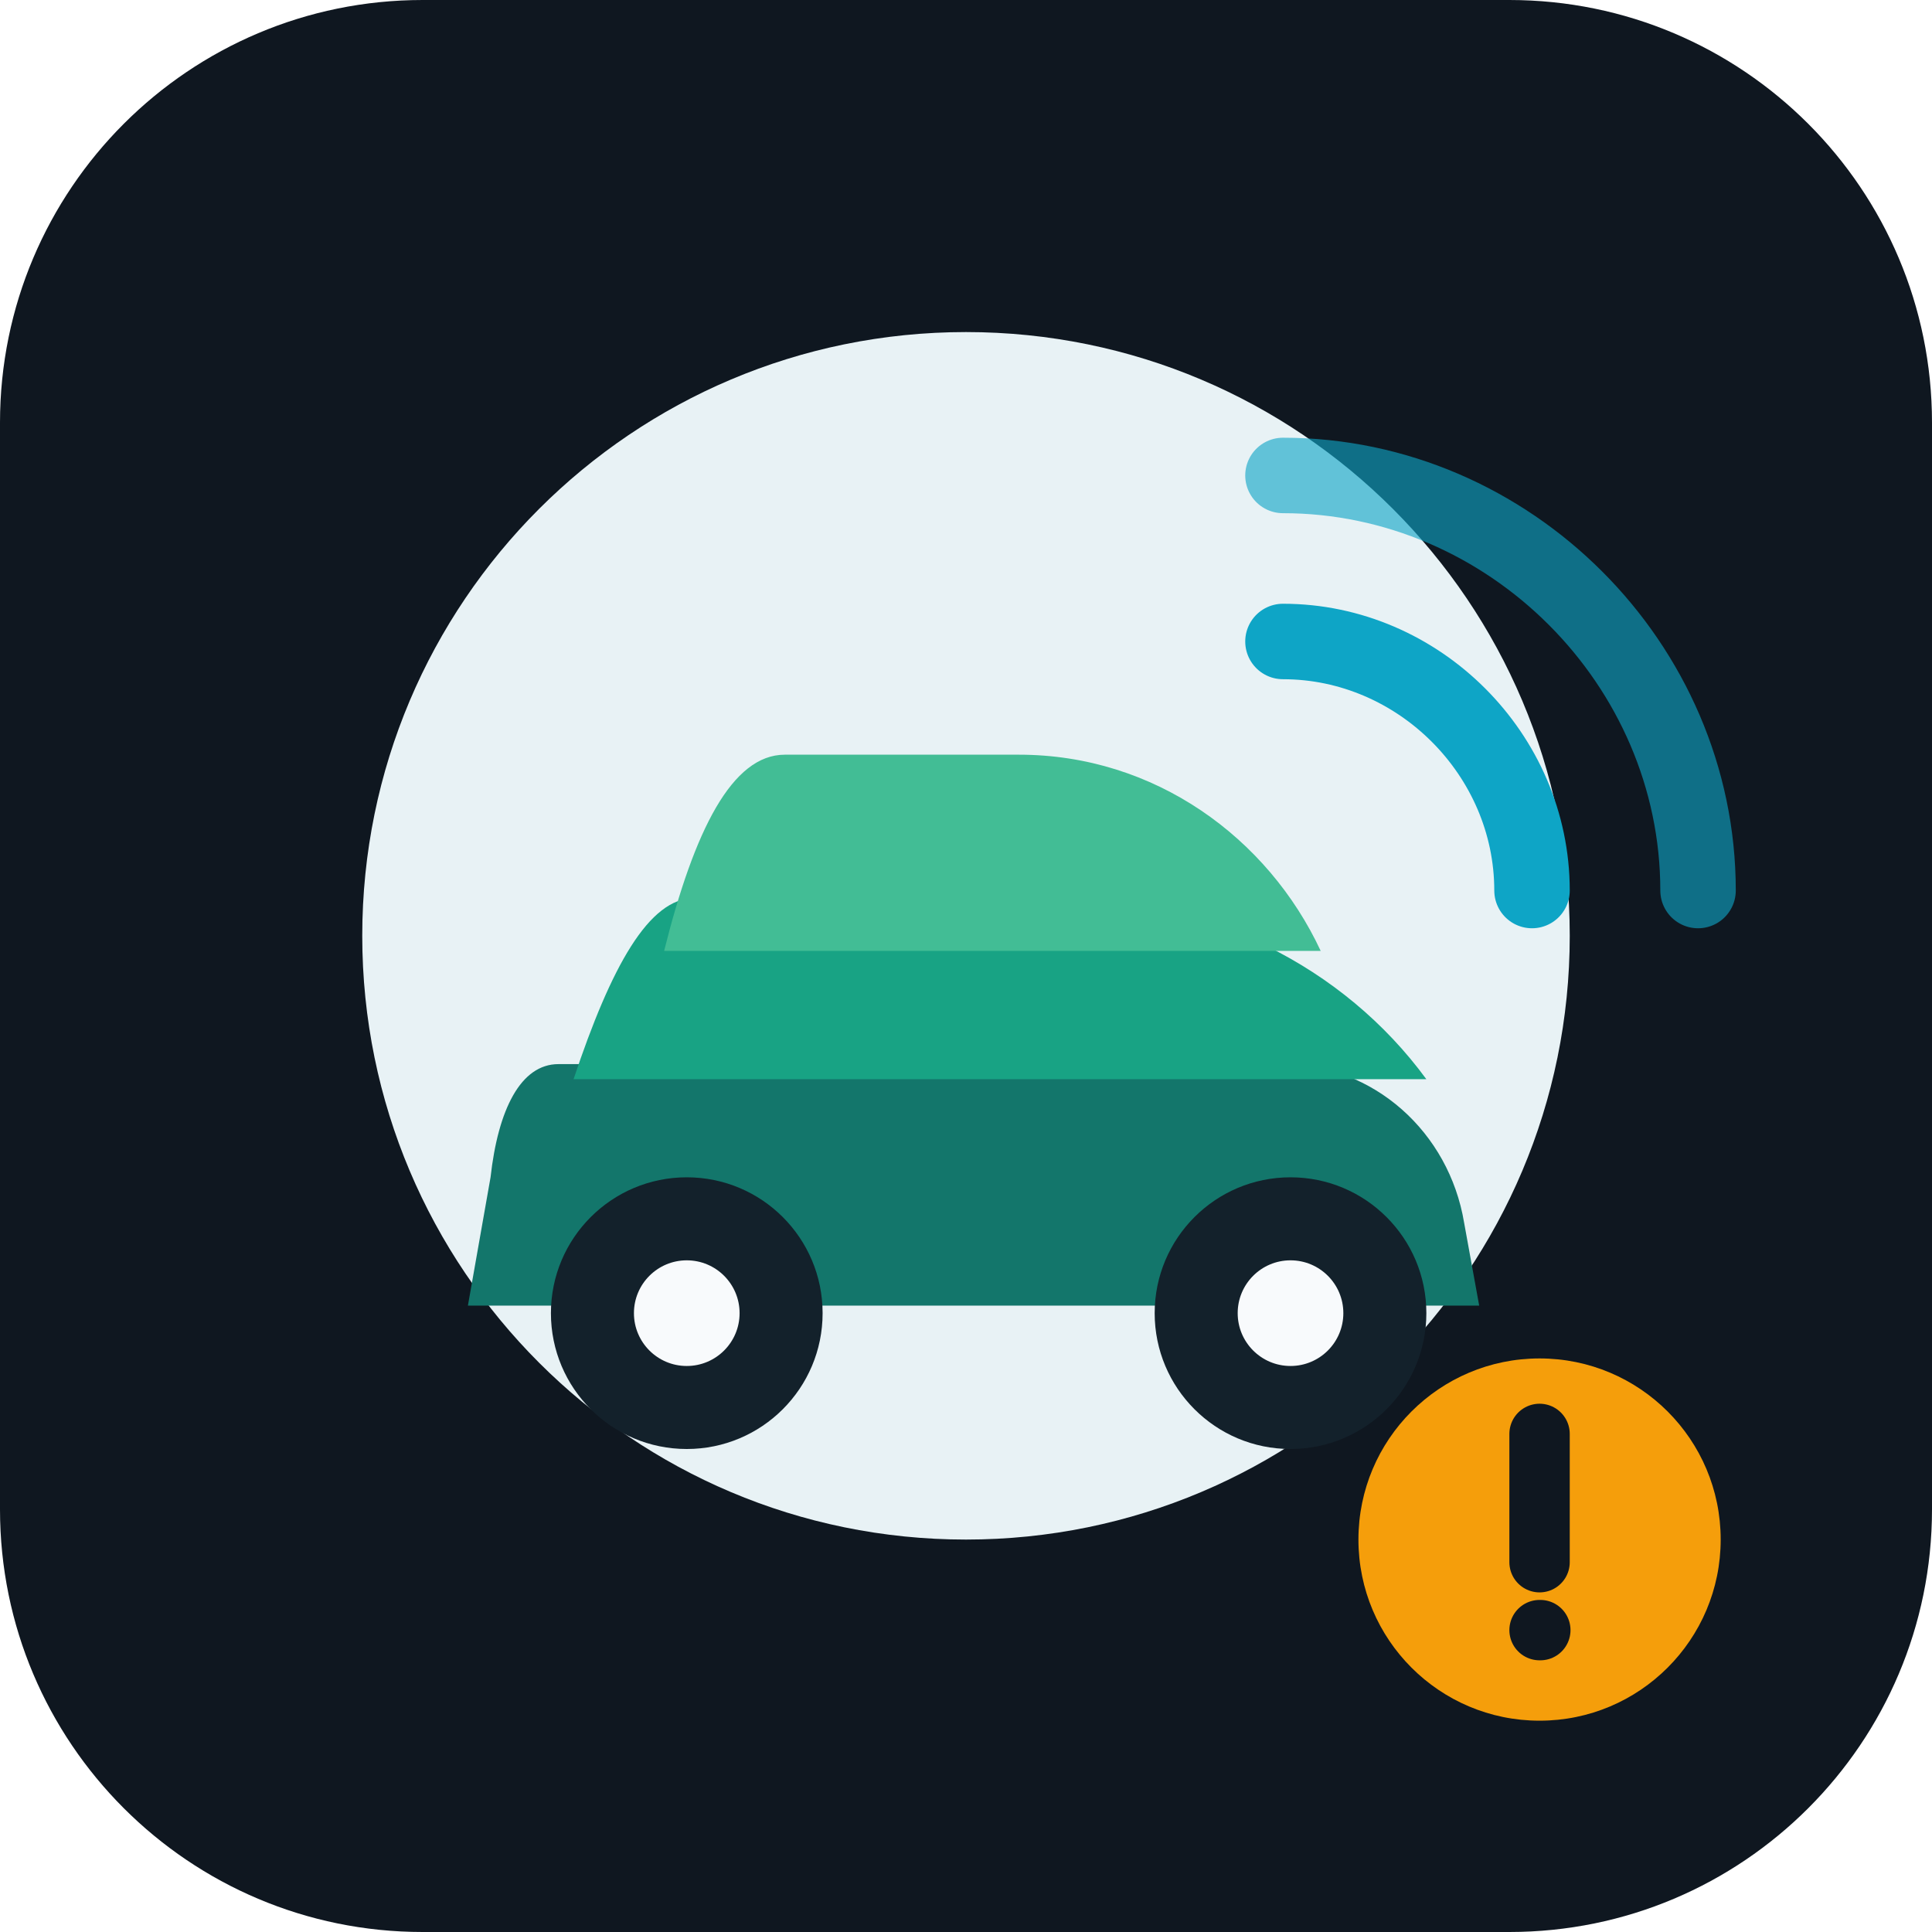
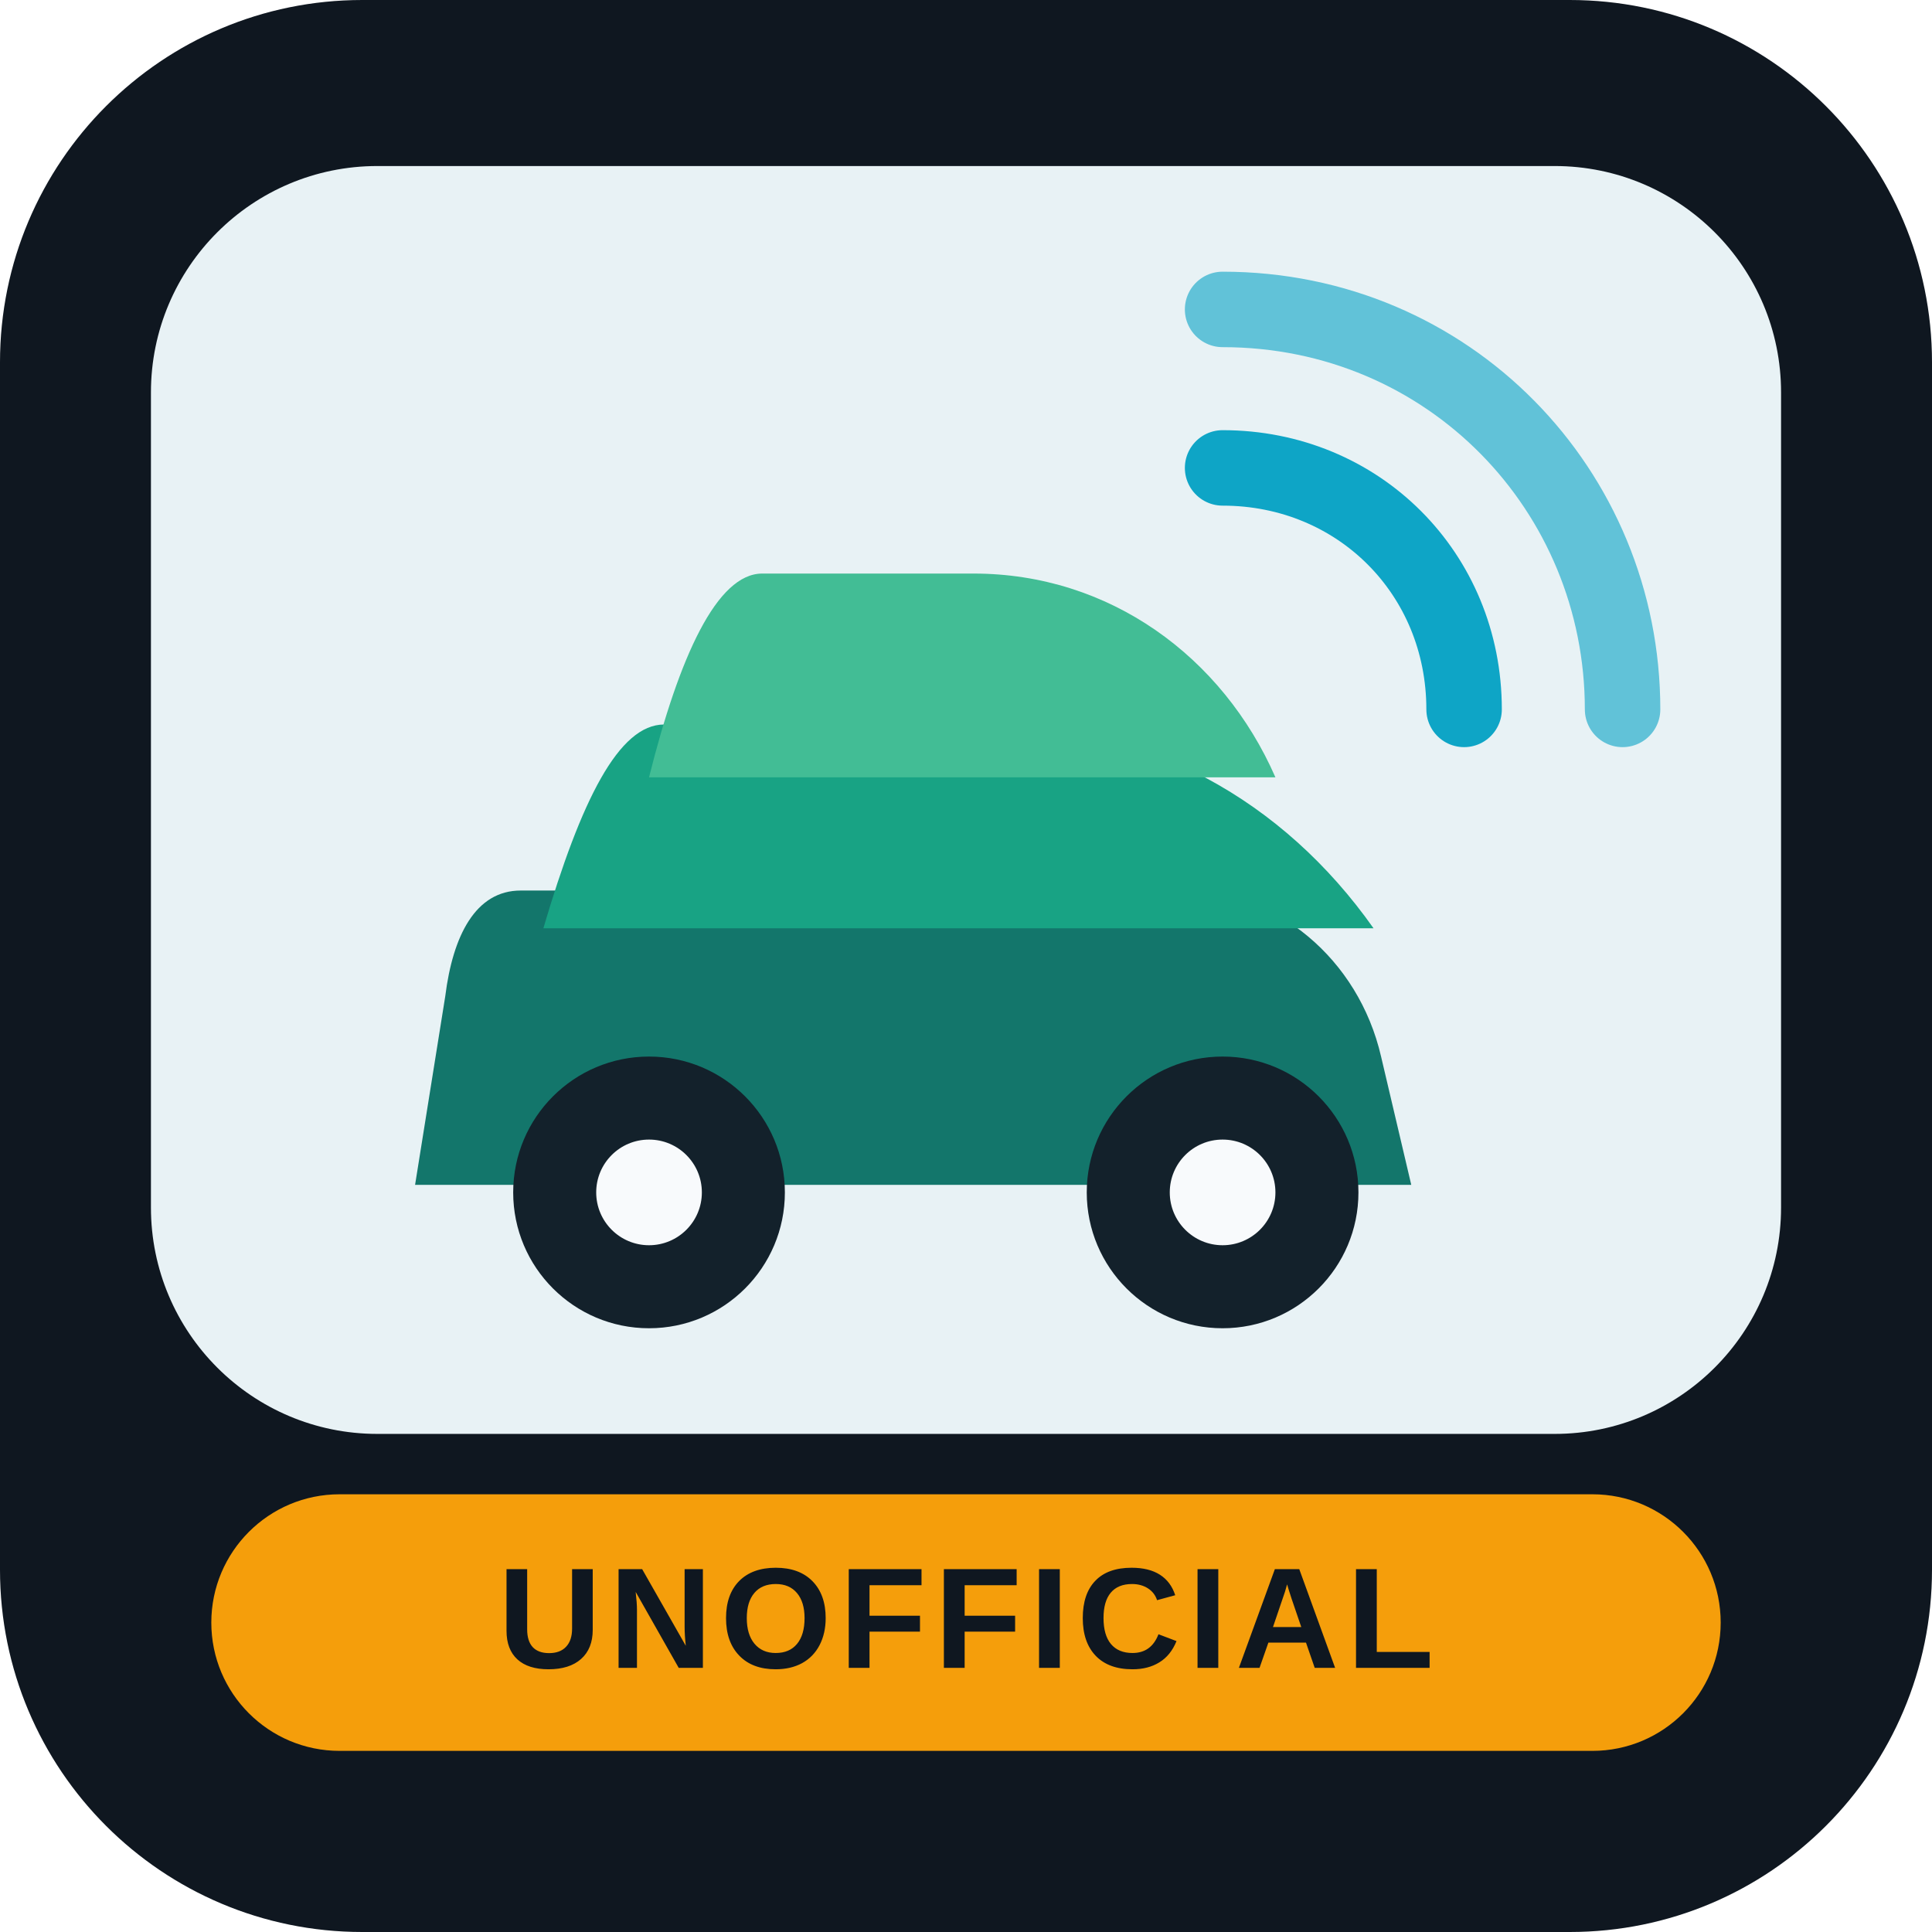
<svg xmlns="http://www.w3.org/2000/svg" viewBox="0 0 256 256" role="img" aria-label="Roborock Mower unofficial integration icon">
-   <rect width="256" height="256" rx="56" fill="#0f1720" />
-   <circle cx="128" cy="124" r="80" fill="#e8f2f5" />
-   <path d="M74 141h96c12 0 22 9 24 21l2 11H62l3-17c1-9 4-15 9-15z" fill="#13766b" />
-   <path d="M92 119h48c20 0 38 9 49 24H76c5-15 10-24 16-24z" fill="#18a384" />
-   <path d="M104 100h31c18 0 33 11 40 26H88c4-16 9-26 16-26z" fill="#42bd95" />
-   <circle cx="91" cy="174" r="18" fill="#13212b" />
-   <circle cx="91" cy="174" r="7" fill="#f8fafc" />
-   <circle cx="171" cy="174" r="18" fill="#13212b" />
-   <circle cx="171" cy="174" r="7" fill="#f8fafc" />
-   <path d="M170 85c18 0 33 15 33 33" fill="none" stroke="#0ea5c6" stroke-width="10" stroke-linecap="round" />
-   <path d="M170 63c30 0 55 25 55 55" fill="none" stroke="#0ea5c6" stroke-width="10" stroke-linecap="round" opacity=".62" />
-   <circle cx="204" cy="204" r="24" fill="#f59e0b" />
-   <path d="M204 190v17" stroke="#0f1720" stroke-width="8" stroke-linecap="round" />
-   <path d="M204 216h.1" stroke="#0f1720" stroke-width="8" stroke-linecap="round" />
+   <rect width="256" height="256" rx="48" fill="#0f1720" />
+   <rect x="20" y="22" width="216" height="168" rx="30" fill="#e8f2f5" />
+   <path d="M69 118h88c12 0 23 9 26 22l4 17H55l4-25c1-8 4-14 10-14z" fill="#13766b" />
+   <path d="M88 96h43c21 0 39 10 51 27H72c5-17 10-27 16-27z" fill="#18a384" />
+   <path d="M101 76h28c18 0 33 11 40 27H86c4-16 9-27 15-27z" fill="#42bd95" />
+   <circle cx="86" cy="158" r="18" fill="#13212b" />
+   <circle cx="86" cy="158" r="7" fill="#f8fafc" />
+   <circle cx="162" cy="158" r="18" fill="#13212b" />
+   <circle cx="162" cy="158" r="7" fill="#f8fafc" />
+   <path d="M162 62c18 0 32 14 32 32" fill="none" stroke="#0ea5c6" stroke-width="10" stroke-linecap="round" />
+   <path d="M162 41c30 0 53 24 53 53" fill="none" stroke="#0ea5c6" stroke-width="10" stroke-linecap="round" opacity=".62" />
+   <rect x="28" y="198" width="200" height="34" rx="17" fill="#f59e0b" />
+   <text x="128" y="221" text-anchor="middle" font-family="Arial, Helvetica, sans-serif" font-size="19" font-weight="800" letter-spacing="1" fill="#0f1720">UNOFFICIAL</text>
</svg>
